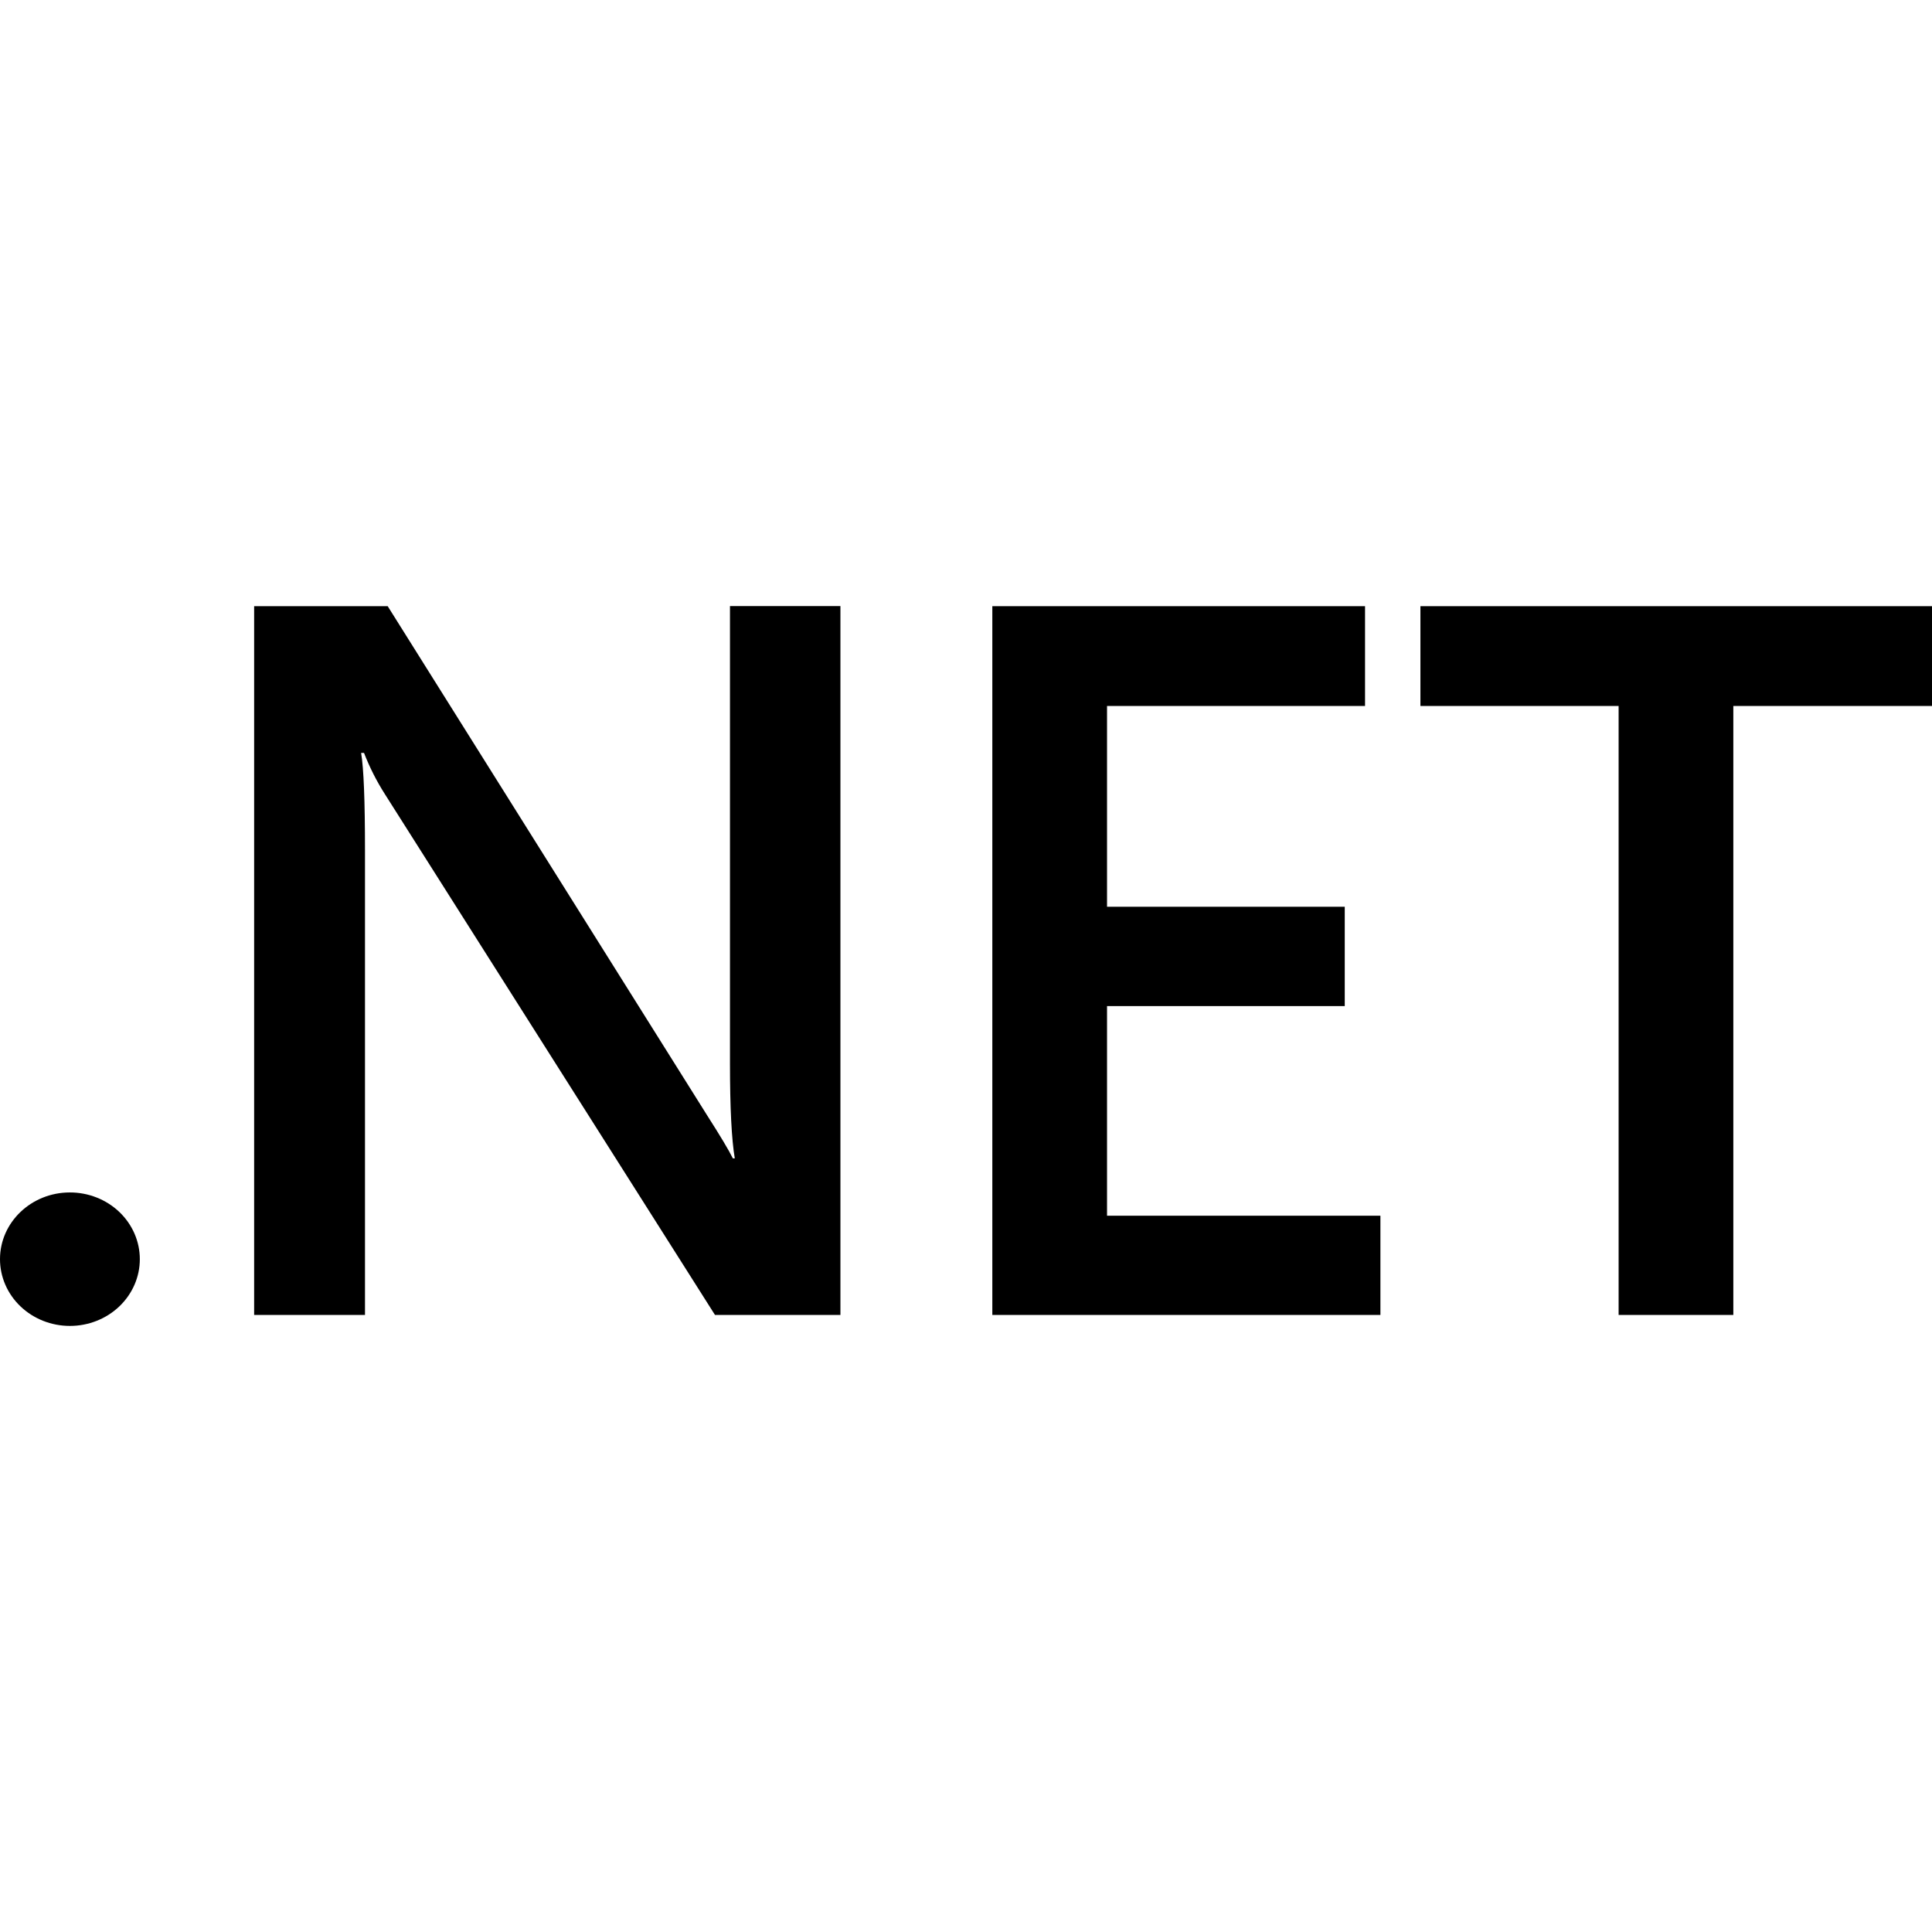
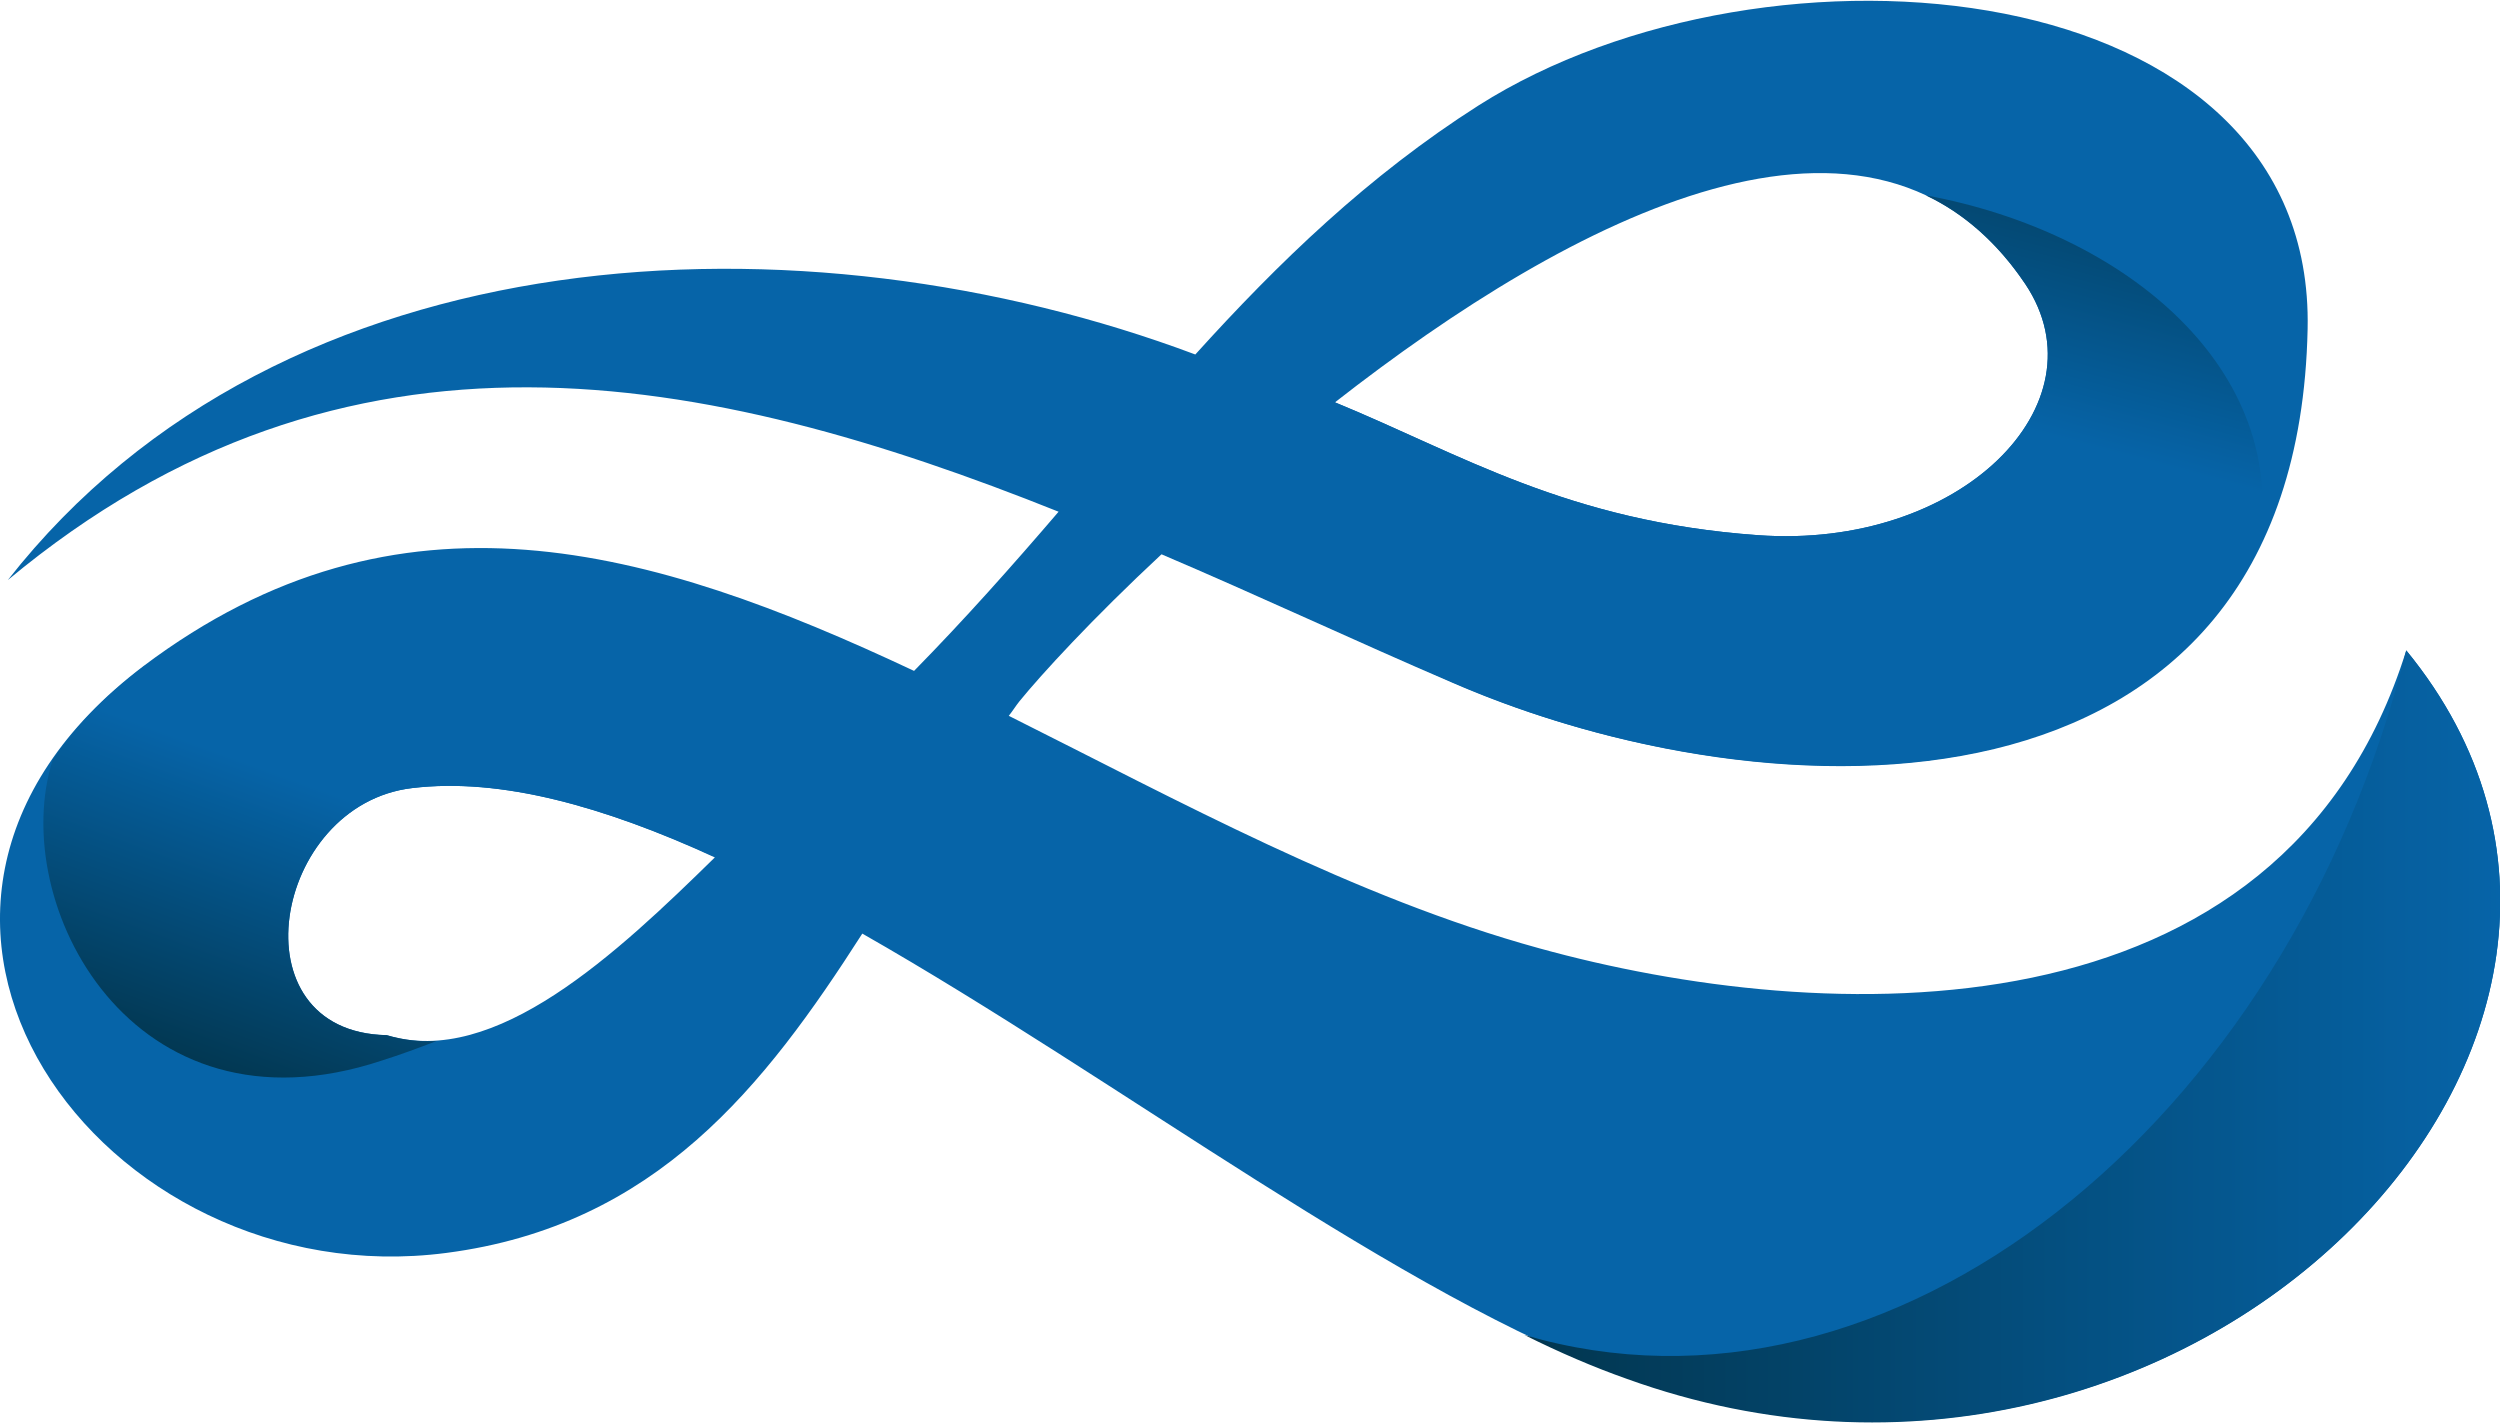
- <svg xmlns="http://www.w3.org/2000/svg" role="img" viewBox="0 0 24 24">
-   <path d="M24 8.77h-2.468v7.565h-1.425V8.77h-2.462V7.53H24zm-6.852 7.565h-4.821V7.53h4.63v1.24h-3.205v2.494h2.953v1.234h-2.953v2.604h3.396zm-6.708 0H8.882L4.78 9.863a2.896 2.896 0 0 1-.258-.51h-.036c.032.189.048.592.048 1.21v5.772H3.157V7.53h1.659l3.965 6.32c.167.261.275.442.323.54h.024c-.04-.233-.06-.629-.06-1.185V7.529h1.372zm-8.703-.693a.868.829 0 0 1-.869.829.868.829 0 0 1-.868-.83.868.829 0 0 1 .868-.828.868.829 0 0 1 .869.829Z" />
+ <svg xmlns="http://www.w3.org/2000/svg" viewBox="0 0 256 146">
+   <defs>
+     <linearGradient x1="16.142%" y1="95.175%" x2="49.957%" y2="36.627%" id="ssvg-id-neta">
+       <stop stop-color="#02364F" offset="0%" />
+       <stop stop-color="#0664A8" offset="100%" />
+     </linearGradient>
+     <linearGradient x1="-.02%" y1="49.957%" x2="99.976%" y2="49.957%" id="ssvg-id-netb">
+       <stop stop-color="#02364F" offset="0%" />
+       <stop stop-color="#0664A8" offset="100%" />
+     </linearGradient>
+     <linearGradient x1="90.75%" y1="-14.259%" x2="65.509%" y2="34.527%" id="ssvg-id-netc">
+       <stop stop-color="#02364F" offset="0%" />
+       <stop stop-color="#0664A8" offset="100%" />
+     </linearGradient>
+   </defs>
+   <path d="M246.4 66.6c-12.7 40.7-59.9 38.5-88.8 30.5c-18.9-5.2-36.9-15.1-54.3-23.8c.4-.5.7-1 1.1-1.5c2.2-2.7 7.4-8.4 14.6-15.1c10 4.3 20 8.9 29.8 13.2C181 84 235.2 86 236.3 33.7C237.1-3.1 181-8 151.4 10.8c-11.3 7.2-20.5 16.1-29 25.5C82.4 21.3 29 23.4.8 59.4c34.7-28.9 71.6-21.4 107.6-7c-4.8 5.6-9.6 11-14.8 16.3c-27-12.7-52.7-20.2-78.9-.5c-33.4 25.3-4.2 64.7 31 60.1c21.5-2.8 32.6-17.1 42.6-32.7c26.5 15.1 55.2 37.2 78.3 45.5c57.4 20.8 112.1-35.1 79.8-74.5zm-39-37.5c8.2 12.3-6.7 27.2-27.4 25.7c-19.5-1.4-30.4-8.3-43.3-13.6C161 22.2 192 6 207.4 29.1zM39.6 106c-15.7-.3-11.7-23.6 2.6-25.3c9.1-1.1 19.7 1.9 31 7.1c-10 9.8-22.5 21.6-33.6 18.2z" fill="#0664A8" />
+   <path d="M35.1 88.6c1.9-.6 3.8-1.3 5.6-2c-1.7.1-3.4-.1-5.1-.6c-15.7-.3-11.7-23.6 2.6-25.3c9.1-1.1 19.6 1.9 30.9 7c-22-13.9-42.7-24.1-58.3-19.5c-4 3-7.1 6.2-9.4 9.6c-4.7 14.7 8.1 39.3 33.7 30.8z" fill="url(#ssvg-id-neta)" transform="translate(4 20)" />
+   <path d="M152.1 116.7c3.6 1.8 7.1 3.3 10.5 4.5C220 141.9 274.7 86 242.4 46.6c-12.2 48.8-53 81.1-90.3 70.1z" fill="url(#ssvg-id-netb)" transform="translate(4 20)" />
+   <path d="M193.2 0c3.8 1.8 7.3 4.8 10.2 9.1c8.2 12.3-6.7 27.2-27.4 25.7c-19.5-1.4-30.4-8.3-43.3-13.6c-6.6 5.2-12.7 10.6-17.9 15.5c10.1 4.3 20.1 9 29.9 13.2c26.7 11.6 68.3 15 82.6-13.8c3.2-18.2-13.5-32.3-34.1-36.1z" fill="url(#ssvg-id-netc)" transform="translate(4 20)" />
</svg>
